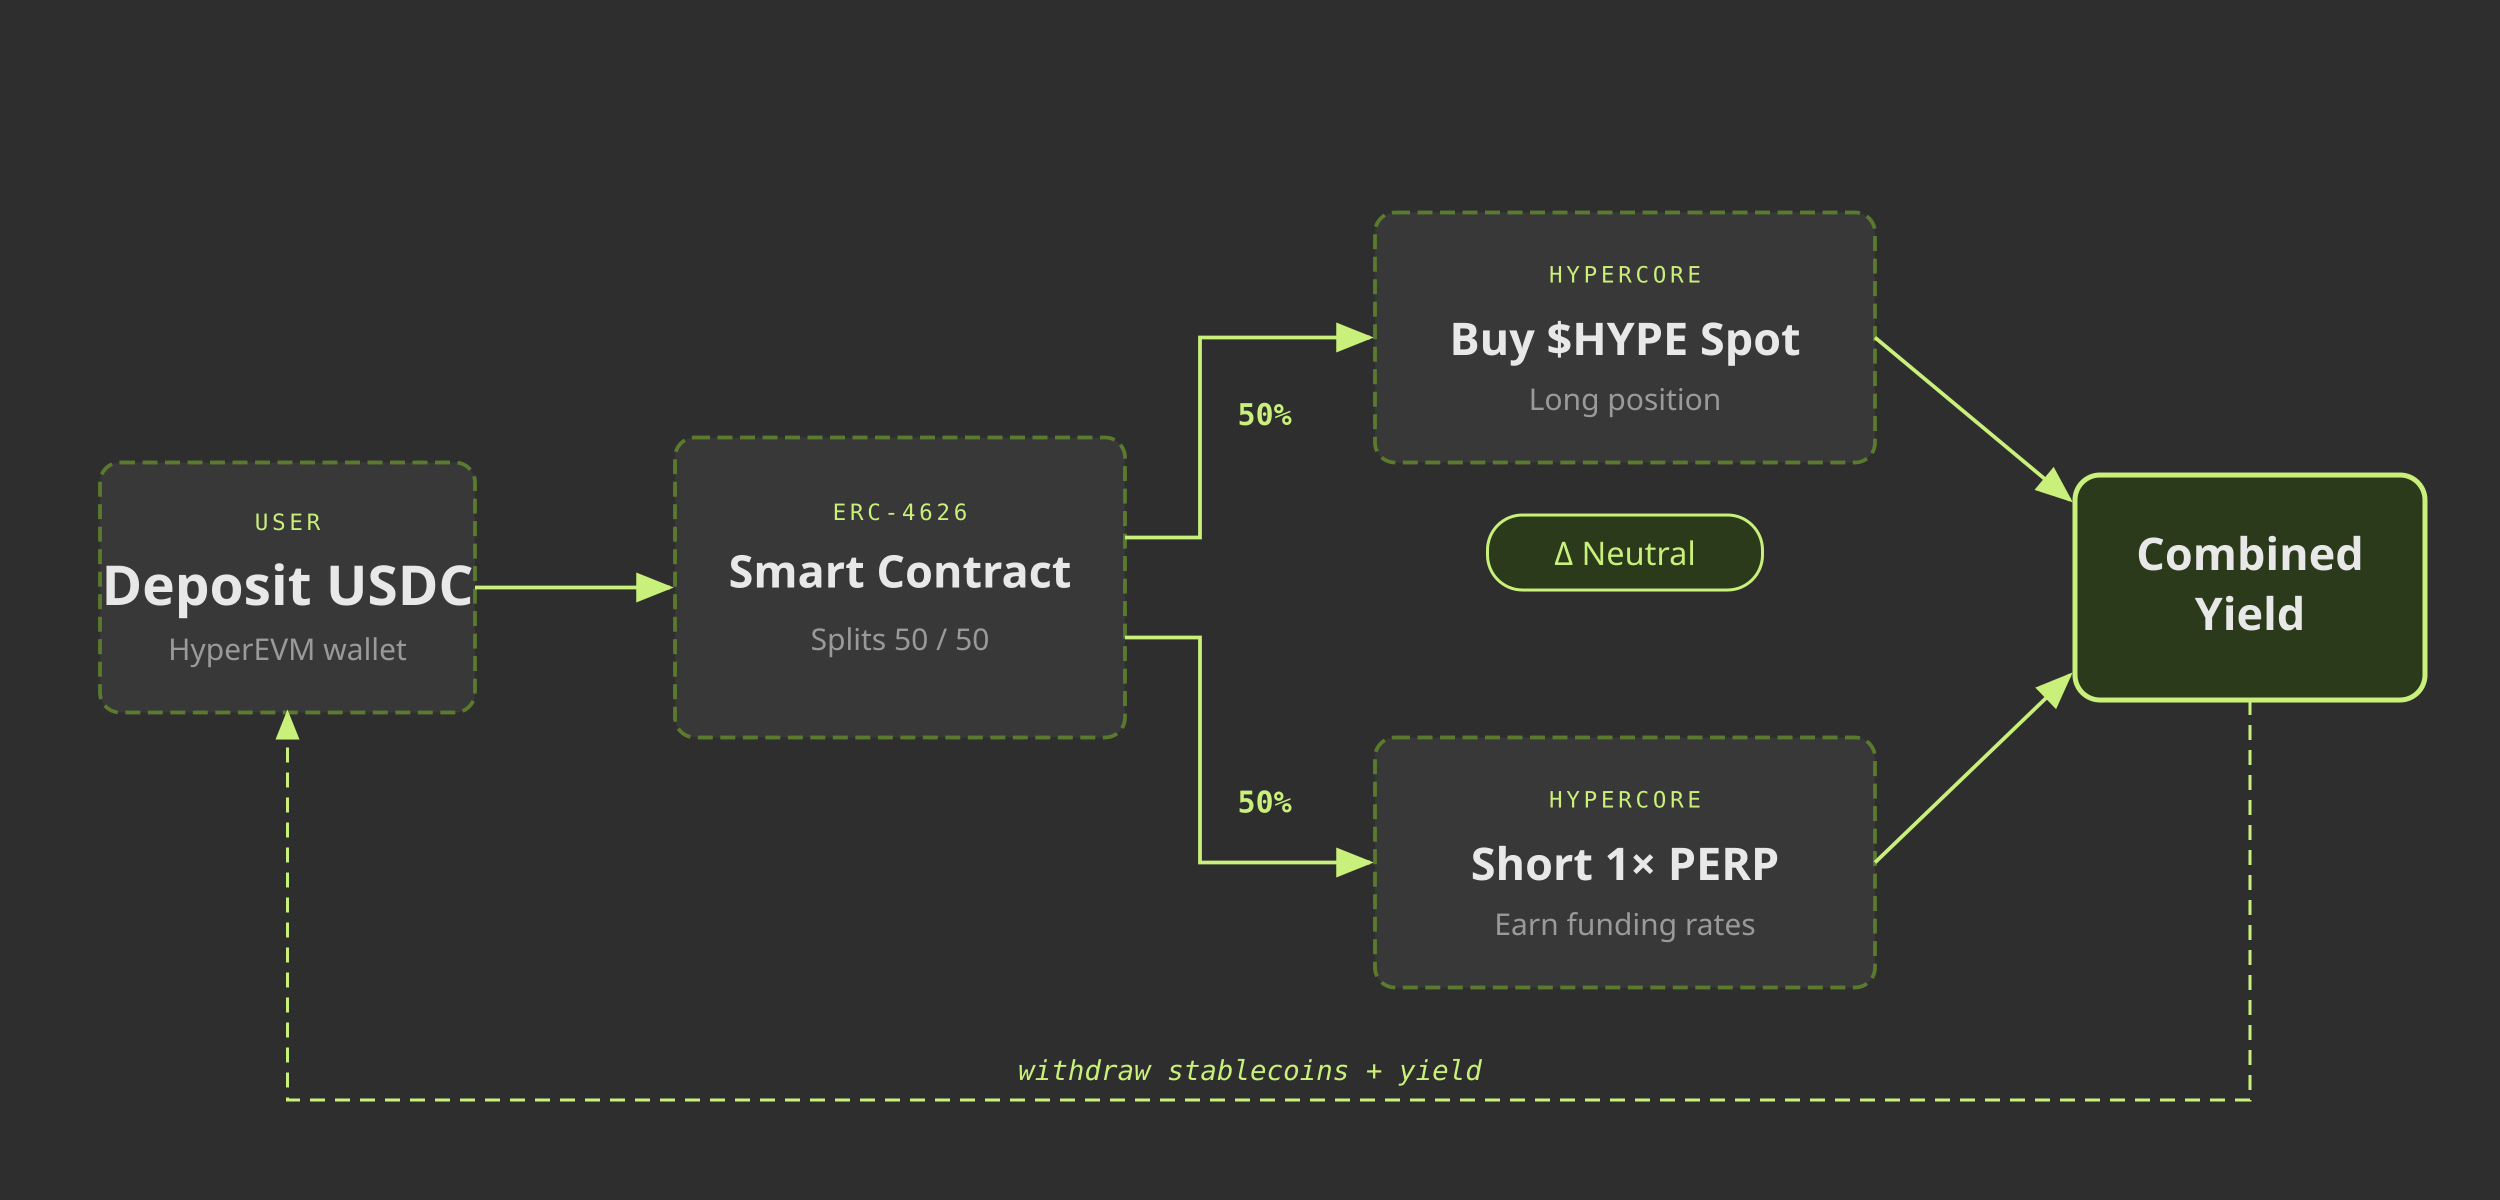
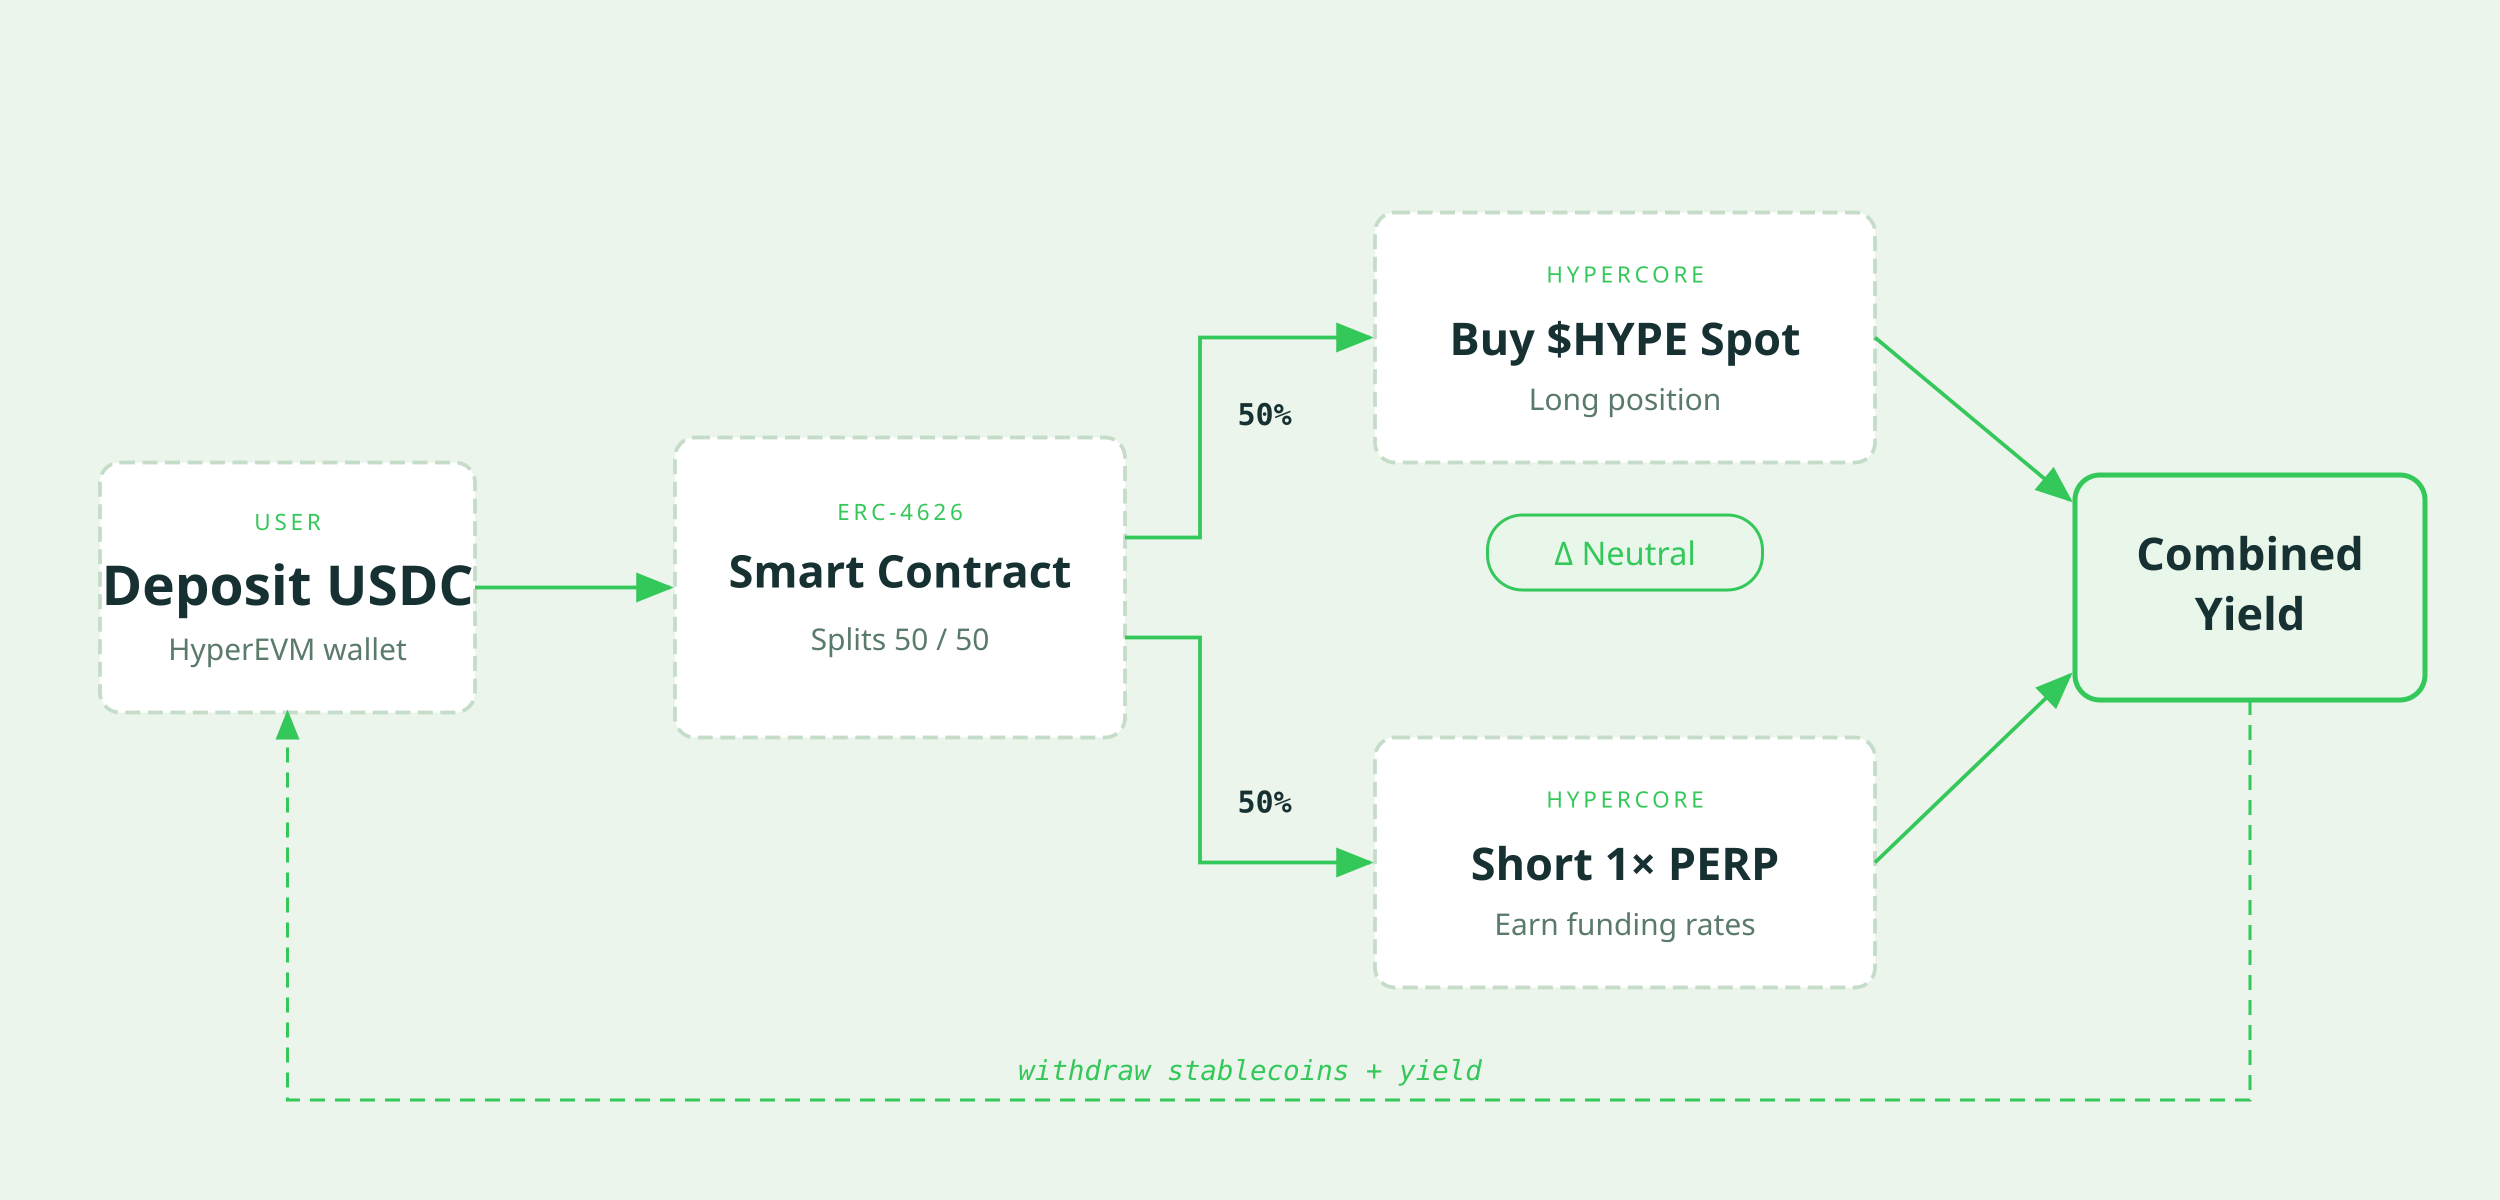
<svg xmlns="http://www.w3.org/2000/svg" viewBox="0 0 1000 480" fill="none">
-   <rect width="1000" height="480" fill="#2e2e2e" />
+   <rect width="1000" height="480" fill="#EBF5EC" />
  <defs>
    <marker id="arrow" markerWidth="10" markerHeight="8" refX="9" refY="4" orient="auto">
-       <path d="M0 0 L10 4 L0 8 Z" fill="#c8f07a" />
+       <path d="M0 0 L10 4 L0 8 Z" fill="#34C759" />
    </marker>
    <marker id="arrow-up" markerWidth="10" markerHeight="8" refX="4" refY="0" orient="auto">
-       <path d="M0 8 L4 0 L8 8 Z" fill="#c8f07a" />
+       <path d="M0 8 L4 0 L8 8 Z" fill="#34C759" />
    </marker>
  </defs>
  <style>
-     .box { fill: #383838; stroke: #5a7a2e; stroke-width: 1.5; stroke-dasharray: 6 3; rx: 8; }
-     .box-highlight { fill: #2a3a1a; stroke: #c8f07a; stroke-width: 2; stroke-dasharray: none; rx: 10; }
-     .label { fill: #c8f07a; font-family: 'IBM Plex Mono', monospace; font-size: 9px; letter-spacing: 1.5px; text-transform: uppercase; }
-     .title { fill: #e8e8e8; font-family: 'Syne', sans-serif; font-size: 18px; font-weight: 700; }
-     .title-lg { fill: #e8e8e8; font-family: 'Syne', sans-serif; font-size: 22px; font-weight: 700; }
-     .sub { fill: #9a9a9a; font-family: 'IBM Plex Sans', sans-serif; font-size: 12px; }
-     .flow-label { fill: #c8f07a; font-family: 'IBM Plex Mono', monospace; font-size: 11px; font-style: italic; }
-     .badge { fill: #2a3a1a; stroke: #c8f07a; stroke-width: 1.2; rx: 14; }
-     .badge-text { fill: #c8f07a; font-family: 'IBM Plex Sans', sans-serif; font-size: 13px; font-weight: 500; }
-     .pct { fill: #c8f07a; font-family: 'IBM Plex Mono', monospace; font-size: 12px; font-weight: 600; }
+     .box { fill: #ffffff; stroke: #c5dcc8; stroke-width: 1.5; stroke-dasharray: 6 3; rx: 8; }
+     .box-highlight { fill: #e8f7ea; stroke: #34C759; stroke-width: 2; stroke-dasharray: none; rx: 10; }
+     .label { fill: #34C759; font-family: 'DM Sans', sans-serif; font-size: 9px; letter-spacing: 1.5px; text-transform: uppercase; }
+     .title { fill: #173132; font-family: 'DM Sans', sans-serif; font-size: 18px; font-weight: 700; }
+     .title-lg { fill: #173132; font-family: 'DM Sans', sans-serif; font-size: 22px; font-weight: 700; }
+     .sub { fill: #5a7a6a; font-family: 'DM Sans', sans-serif; font-size: 12px; }
+     .flow-label { fill: #34C759; font-family: 'IBM Plex Mono', monospace; font-size: 11px; font-style: italic; }
+     .badge { fill: #e8f7ea; stroke: #34C759; stroke-width: 1.2; rx: 14; }
+     .badge-text { fill: #34C759; font-family: 'DM Sans', sans-serif; font-size: 13px; font-weight: 500; }
+     .pct { fill: #173132; font-family: 'IBM Plex Mono', monospace; font-size: 12px; font-weight: 600; }
  </style>
  <rect class="box" x="40" y="185" width="150" height="100" />
  <text class="label" x="115" y="212" text-anchor="middle">USER</text>
  <text class="title-lg" x="115" y="242" text-anchor="middle">Deposit USDC</text>
  <text class="sub" x="115" y="264" text-anchor="middle">HyperEVM wallet</text>
-   <line x1="190" y1="235" x2="268" y2="235" stroke="#c8f07a" stroke-width="1.5" marker-end="url(#arrow)" />
+   <line x1="190" y1="235" x2="268" y2="235" stroke="#34C759" stroke-width="1.5" marker-end="url(#arrow)" />
  <rect class="box" x="270" y="175" width="180" height="120" />
  <text class="label" x="360" y="208" text-anchor="middle">ERC-4626</text>
  <text class="title" x="360" y="235" text-anchor="middle">Smart Contract</text>
  <text class="sub" x="360" y="260" text-anchor="middle">Splits 50 / 50</text>
-   <path d="M450 215 L480 215 L480 135 L548 135" stroke="#c8f07a" stroke-width="1.5" fill="none" marker-end="url(#arrow)" />
+   <path d="M450 215 L480 215 L480 135 L548 135" stroke="#34C759" stroke-width="1.5" fill="none" marker-end="url(#arrow)" />
  <text class="pct" x="495" y="170">50%</text>
-   <path d="M450 255 L480 255 L480 345 L548 345" stroke="#c8f07a" stroke-width="1.5" fill="none" marker-end="url(#arrow)" />
+   <path d="M450 255 L480 255 L480 345 L548 345" stroke="#34C759" stroke-width="1.5" fill="none" marker-end="url(#arrow)" />
  <text class="pct" x="495" y="325">50%</text>
  <rect class="box" x="550" y="85" width="200" height="100" />
  <text class="label" x="650" y="113" text-anchor="middle">HYPERCORE</text>
  <text class="title" x="650" y="142" text-anchor="middle">Buy $HYPE Spot</text>
  <text class="sub" x="650" y="164" text-anchor="middle">Long position</text>
  <rect class="box" x="550" y="295" width="200" height="100" />
  <text class="label" x="650" y="323" text-anchor="middle">HYPERCORE</text>
  <text class="title" x="650" y="352" text-anchor="middle">Short 1× PERP</text>
  <text class="sub" x="650" y="374" text-anchor="middle">Earn funding rates</text>
  <rect class="badge" x="595" y="206" width="110" height="30" />
  <text class="badge-text" x="650" y="226" text-anchor="middle">Δ Neutral</text>
-   <line x1="750" y1="135" x2="828" y2="200" stroke="#c8f07a" stroke-width="1.5" marker-end="url(#arrow)" />
-   <line x1="750" y1="345" x2="828" y2="270" stroke="#c8f07a" stroke-width="1.5" marker-end="url(#arrow)" />
+   <line x1="750" y1="135" x2="828" y2="200" stroke="#34C759" stroke-width="1.5" marker-end="url(#arrow)" />
+   <line x1="750" y1="345" x2="828" y2="270" stroke="#34C759" stroke-width="1.5" marker-end="url(#arrow)" />
  <rect class="box-highlight" x="830" y="190" width="140" height="90" />
  <text class="title" x="900" y="228" text-anchor="middle">Combined</text>
  <text class="title" x="900" y="252" text-anchor="middle">Yield</text>
-   <path d="M900 280 L900 440 L115 440 L115 285" stroke="#c8f07a" stroke-width="1.2" stroke-dasharray="6 4" fill="none" marker-end="url(#arrow)" />
+   <path d="M900 280 L900 440 L115 440 L115 285" stroke="#34C759" stroke-width="1.2" stroke-dasharray="6 4" fill="none" marker-end="url(#arrow)" />
  <text class="flow-label" x="500" y="432" text-anchor="middle">withdraw stablecoins + yield</text>
</svg>
